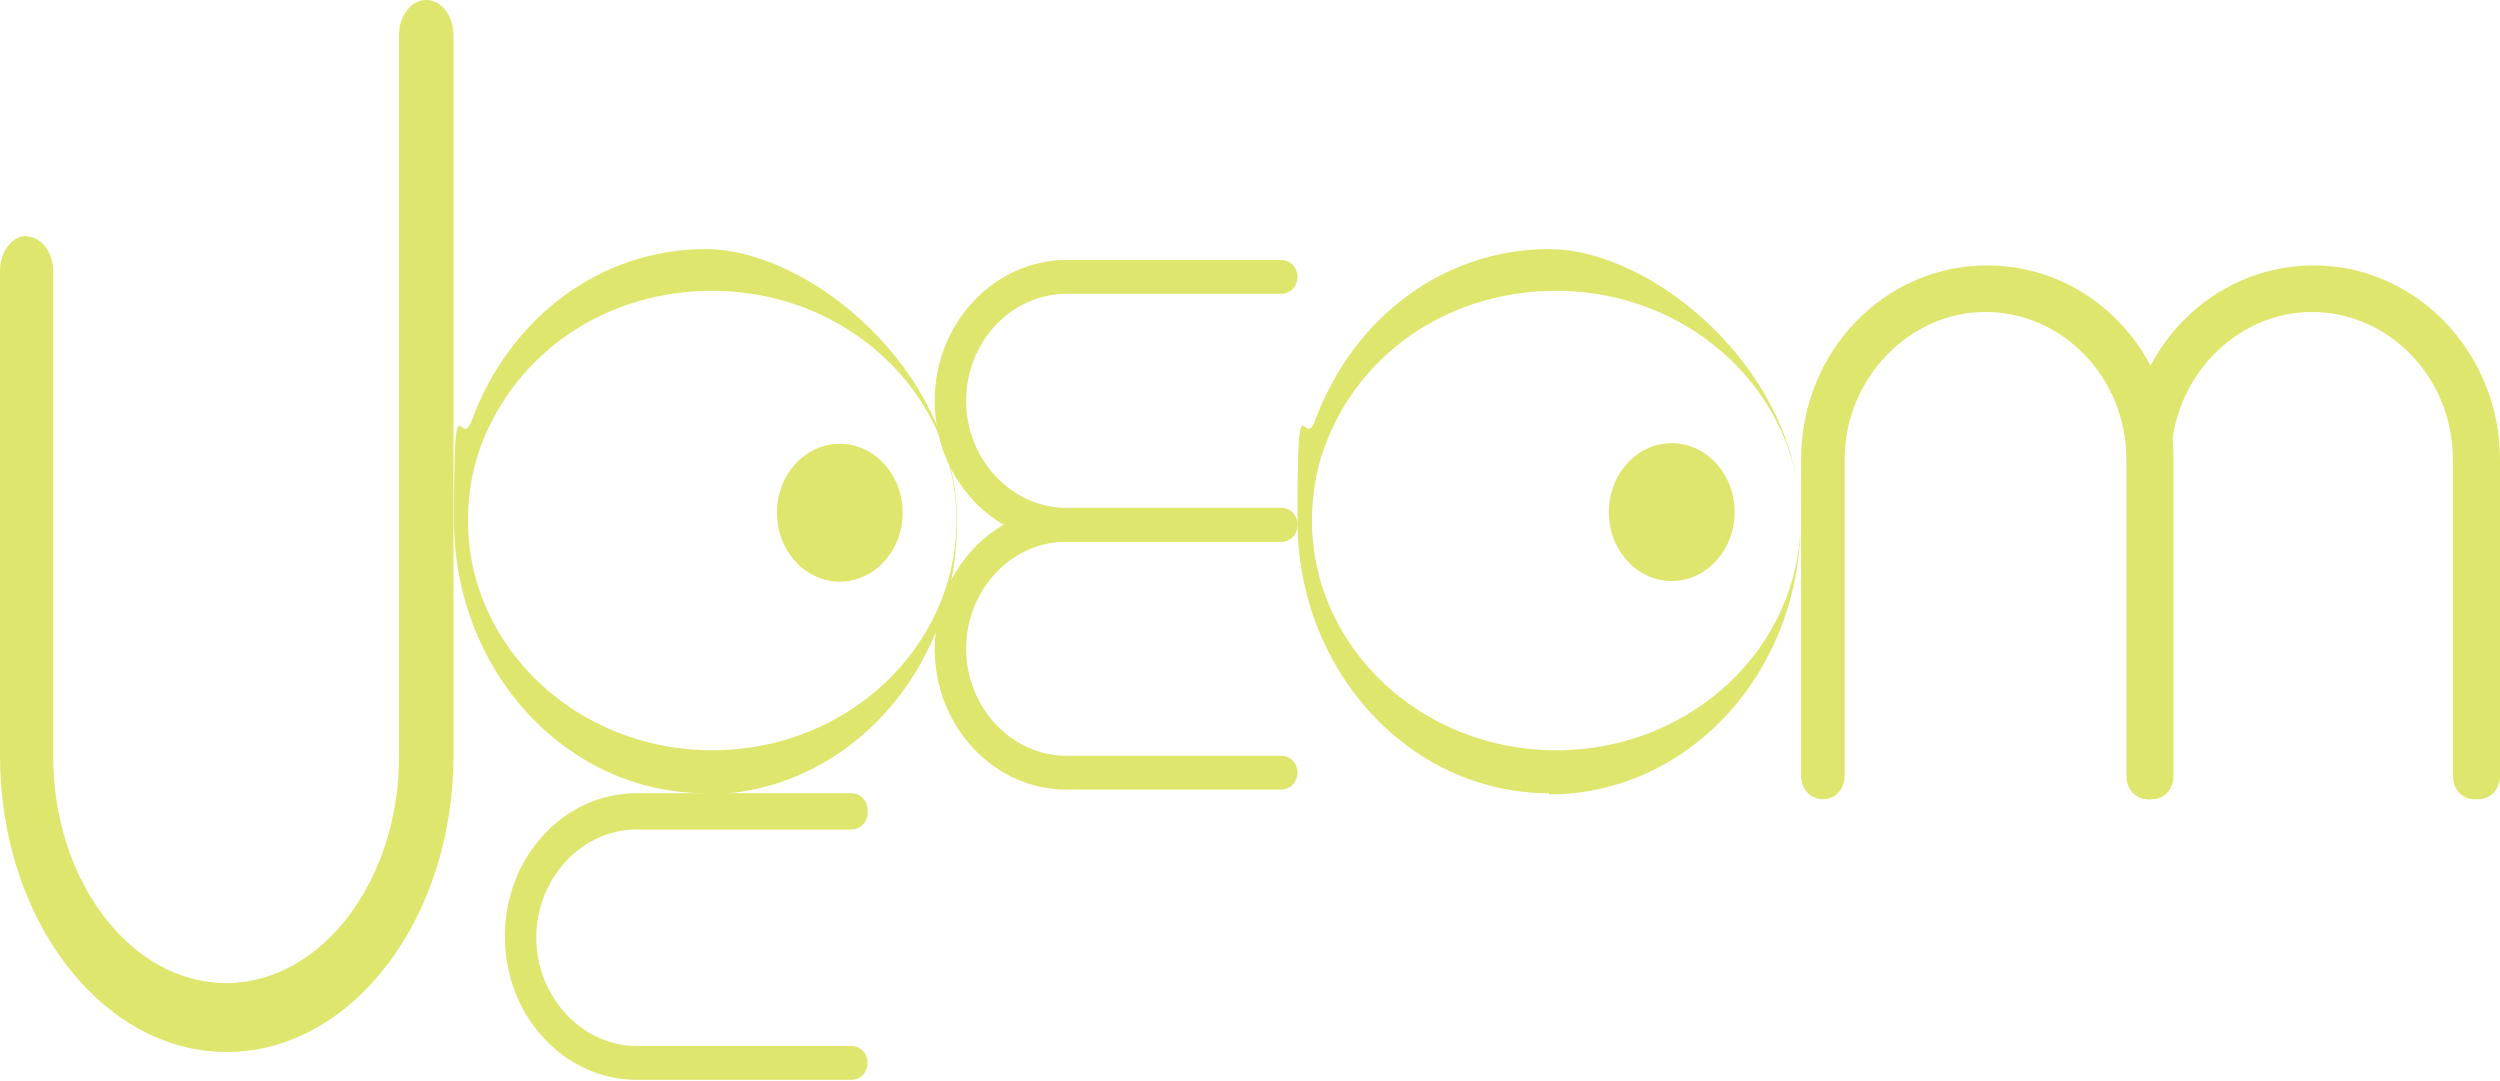
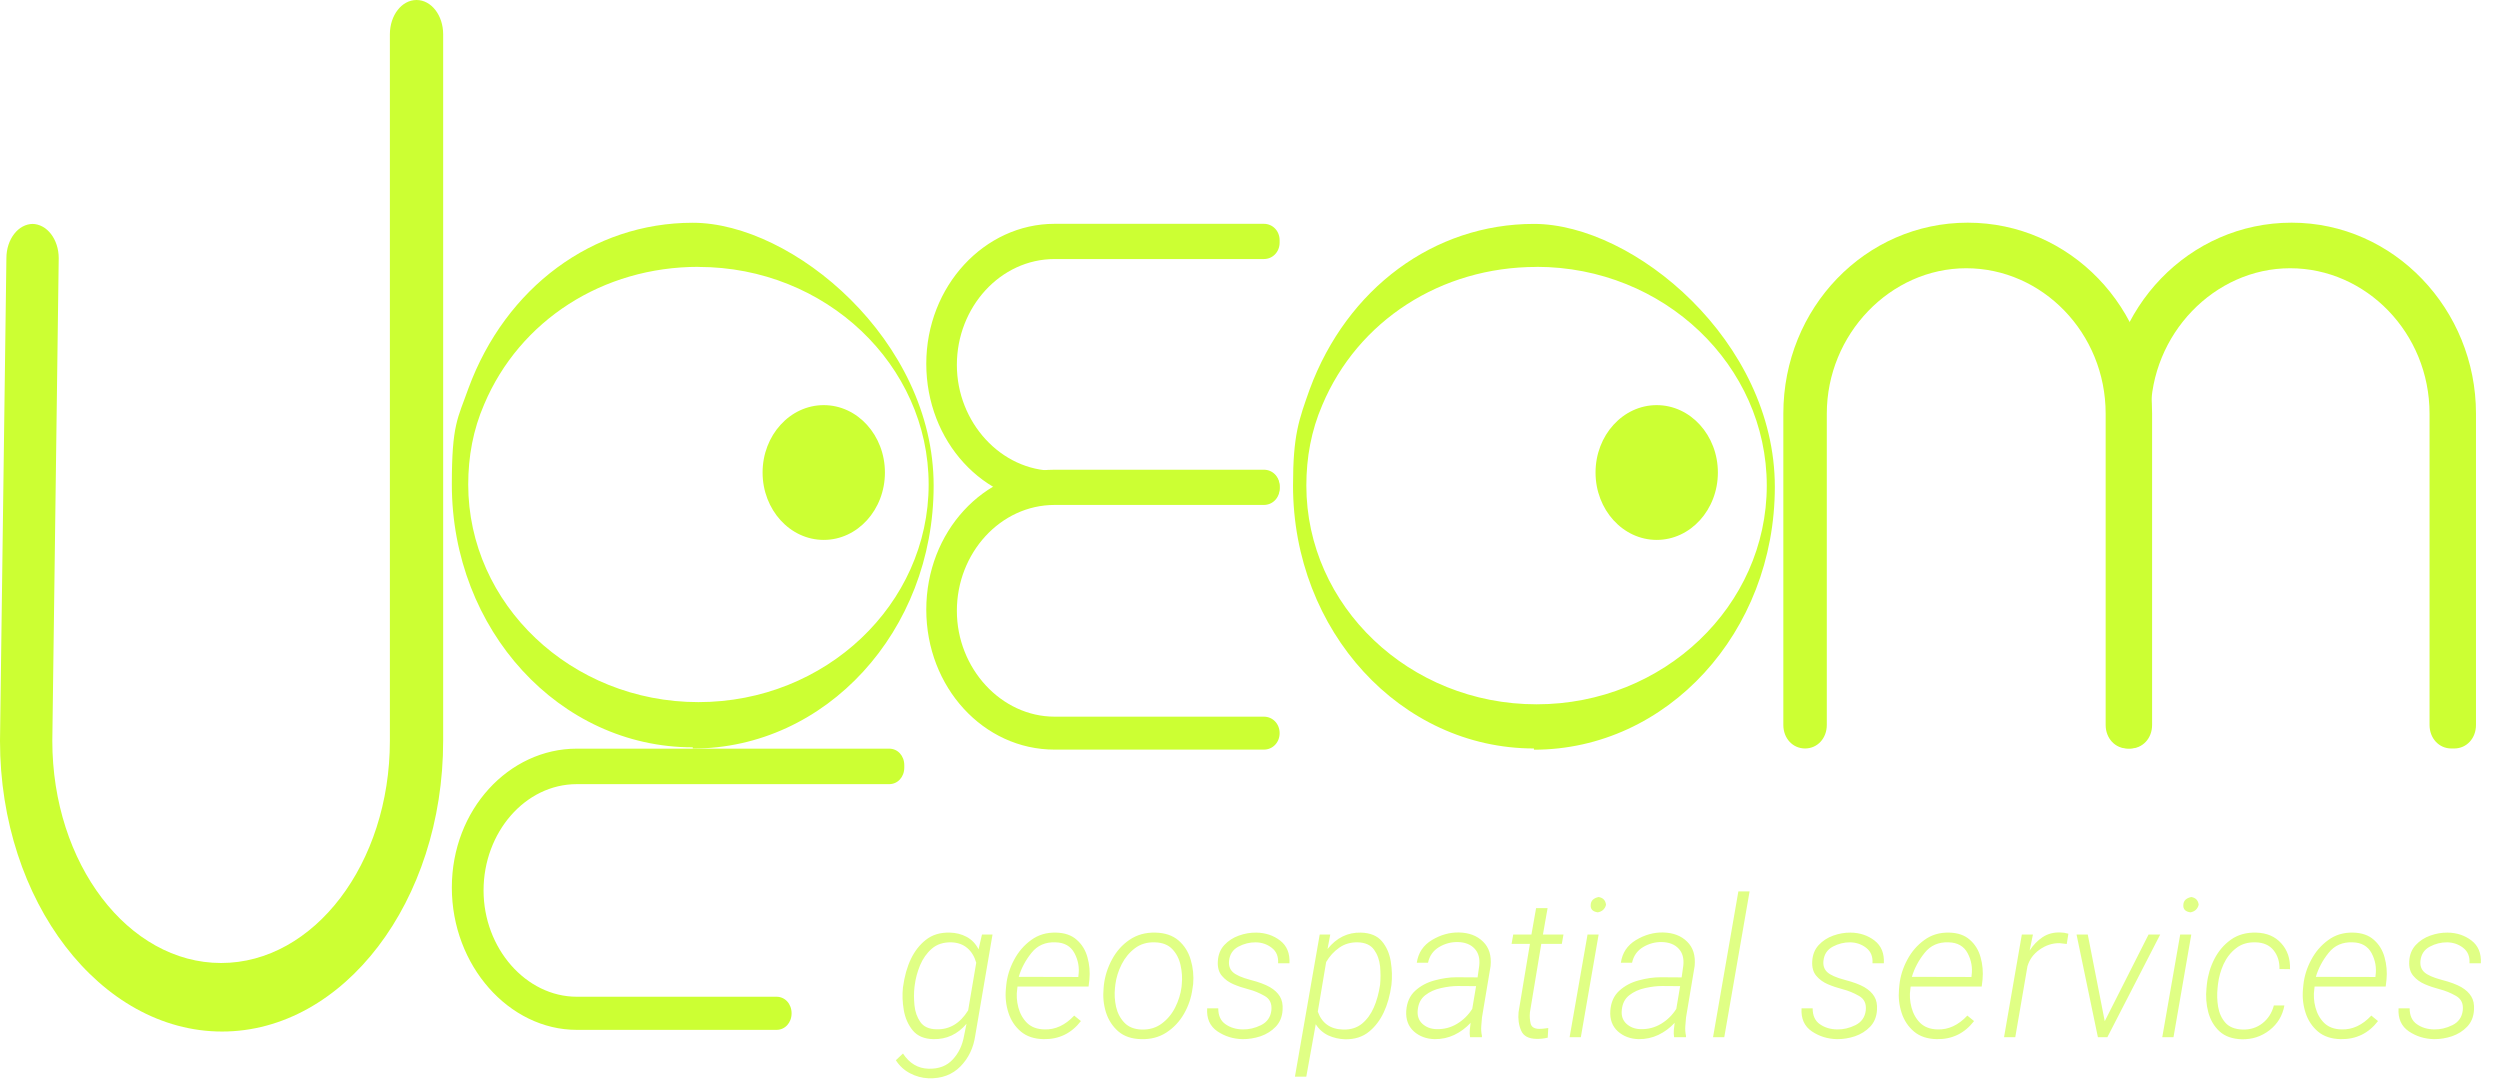
- <svg xmlns="http://www.w3.org/2000/svg" id="Layer_2" data-name="Layer 2" version="1.1" viewBox="0 0 413.5 178.7">
+ <svg xmlns="http://www.w3.org/2000/svg" id="Layer_2" width="285.28" height="124.37" viewBox="0 0 285.28 124.37">
  <defs>
-     <style>
-       .cls-1 {
-         fill: #dee66d;
-         stroke-width: 0px;
-       }
-     </style>
+     <style>.cls-1{letter-spacing:0em;}.cls-2{stroke-width:0px;}.cls-2,.cls-3{fill:#cf3;}.cls-3{font-family:Roboto-LightItalic, Roboto;font-size:22.18px;font-style:italic;font-weight:300;opacity:.6;}</style>
  </defs>
-   <path class="cls-1" d="M143.5,134.4c0,1.6-1.2,2.8-2.7,2.8h-35.5c-9.2,0-16.6,8.2-16.6,17.9s7.5,17.9,16.6,17.9h35.5c1.5,0,2.7,1.2,2.7,2.8s-1.2,2.8-2.7,2.8h-35.5c-12,0-21.8-10.6-21.8-23.7s9.7-23.7,21.8-23.7h35.5c1.5,0,2.7,1.2,2.7,2.8h0v.4h0Z" />
-   <path class="cls-1" d="M214.6,45.8c0,1.6-1.2,2.8-2.7,2.8h-35.5c-9.2,0-16.6,8-16.6,17.7s7.5,17.7,16.6,17.7h35.5c1.5,0,2.7,1.2,2.7,2.8s-1.2,2.8-2.7,2.8h-35.5c-12,0-21.8-10.4-21.8-23.3s9.9-23.3,21.8-23.3h35.5c1.5,0,2.7,1.2,2.7,2.8h0v.4h0Z" />
-   <path class="cls-1" d="M214.6,86.8c0,1.6-1.2,2.8-2.7,2.8h-35.5c-9.2,0-16.6,8-16.6,17.7s7.5,17.7,16.6,17.7h35.5c1.5,0,2.7,1.2,2.7,2.8s-1.2,2.8-2.7,2.8h-35.5c-12,0-21.8-10.4-21.8-23.3s9.7-23.3,21.8-23.3h35.5c1.5,0,2.7,1.2,2.7,2.8h0v.4h0Z" />
-   <ellipse class="cls-1" cx="138.9" cy="84.8" rx="10.4" ry="11.4" />
-   <path class="cls-1" d="M4.3,39.1c2.5,0,4.5,2.6,4.5,5.8v80.2c0,20.7,12.9,37.5,28.6,37.5s28.6-16.8,28.6-37.5V5.8c0-3.2,2-5.8,4.5-5.8s4.5,2.6,4.5,5.8v119.2c0,27.1-16.9,49-37.5,49S0,152.1,0,125V44.8c0-3.2,2-5.8,4.5-5.8h-.2Z" />
-   <ellipse class="cls-1" cx="276.5" cy="84.7" rx="10.4" ry="11.4" />
-   <path class="cls-1" d="M409.3,132.2c-2.1,0-3.6-1.7-3.6-3.9v-52.3c0-13.6-10.6-24.4-23.3-24.4s-23.3,11.1-23.3,24.4v52.3c0,2.2-1.5,3.9-3.6,3.9s-3.6-1.7-3.6-3.9v-52.3c0-17.8,13.7-32.1,30.8-32.1s30.8,14.6,30.8,32.1v52.3c0,2.2-1.5,3.9-3.6,3.9h-.5Z" />
-   <path class="cls-1" d="M355.3,132.2c-2.1,0-3.6-1.7-3.6-3.9v-52.3c0-13.6-10.6-24.4-23.3-24.4s-23.3,11.1-23.3,24.4v52.3c0,2.2-1.5,3.9-3.6,3.9s-3.6-1.7-3.6-3.9v-52.3c0-17.8,13.7-32.1,30.8-32.1s30.8,14.3,30.8,32.1v52.3c0,2.2-1.5,3.9-3.6,3.9h-.5Z" />
-   <path class="cls-1" d="M116.7,131.2c-23,0-41.6-20.2-41.6-45.1s1-11.3,2.9-16.5c6.4-17.3,21.5-28.4,38.7-28.4s41.6,20.1,41.6,45.1-18.6,45.1-41.6,45.1h0v-.2h0ZM117.8,48.1c-16.8,0-31.3,9.3-37.6,24-1.9,4.4-2.8,9.1-2.8,14,0,20.9,18,38,40.4,38s40.4-17.1,40.4-38-18-38-40.4-38h0Z" />
-   <path class="cls-1" d="M256.2,131.2c-23,0-41.6-20.2-41.6-45.1s1-11.3,2.9-16.5c6.4-17.3,21.5-28.4,38.7-28.4s41.6,20.1,41.6,45.1-18.6,45.1-41.6,45.1h0v-.2h0ZM257.4,48.1c-16.8,0-31.4,9.3-37.6,24-1.9,4.4-2.8,9.1-2.8,14,0,20.9,18,38,40.4,38s40.4-17.1,40.4-38-18-38-40.4-38h0Z" />
+   <g id="Layer_2-2">
+     <text class="cls-3" transform="translate(102.04 118.36)">
+       <tspan x="0" y="0">geospatial se</tspan>
+       <tspan class="cls-1" x="126.16" y="0">r</tspan>
+       <tspan x="133.7" y="0">vices</tspan>
+     </text>
+     <path class="cls-2" d="M146.02,27.68c0,1.07-.79,1.88-1.8,1.88h-23.88c-6.19,0-11.15,5.5-11.15,12.08s5.07,12.08,11.15,12.08h23.88c1.01,0,1.8.81,1.8,1.88s-.79,1.88-1.8,1.88h-23.88c-8.11,0-14.64-7.11-14.64-15.97s6.64-15.97,14.64-15.97h23.88c1.01,0,1.8.81,1.8,1.88h0v.27Z" />
+     <path class="cls-2" d="M146.02,55.74c0,1.07-.79,1.88-1.8,1.88h-23.88c-6.19,0-11.15,5.5-11.15,12.08s5.07,12.08,11.15,12.08h23.88c1.01,0,1.8.81,1.8,1.88s-.79,1.88-1.8,1.88h-23.88c-8.11,0-14.64-7.11-14.64-15.97s6.53-15.97,14.64-15.97h23.88c1.01,0,1.8.81,1.8,1.88h0v.27Z" />
+     <ellipse class="cls-2" cx="94" cy="53.92" rx="6.98" ry="7.69" />
+     <ellipse class="cls-2" cx="189.05" cy="53.92" rx="6.98" ry="7.69" />
+     <path class="cls-2" d="M279.72,85.41c-1.41,0-2.48-1.17-2.48-2.68v-35.53c0-9.22-7.25-16.59-15.91-16.59s-15.91,7.54-15.91,16.59v35.53c0,1.51-1.06,2.68-2.48,2.68s-2.48-1.17-2.48-2.68v-35.53c0-12.07,9.37-21.79,21.04-21.79s21.04,9.89,21.04,21.79v35.53c0,1.51-1.06,2.68-2.48,2.68h-.35Z" />
+     <path class="cls-2" d="M242.76,85.41c-1.41,0-2.48-1.17-2.48-2.68v-35.53c0-9.22-7.25-16.59-15.91-16.59s-15.91,7.54-15.91,16.59v35.53c0,1.51-1.06,2.68-2.48,2.68s-2.48-1.17-2.48-2.68v-35.53c0-12.07,9.37-21.79,21.04-21.79s21.04,9.72,21.04,21.79v35.53c0,1.51-1.06,2.68-2.48,2.68h-.35Z" />
+     <path class="cls-2" d="M3.66,25.55c1.69,0,3.04,1.75,3.04,3.91l-.73,55.08c0,14.03,8.67,25.35,19.26,25.35s19.26-11.33,19.26-25.35V3.91c0-2.16,1.35-3.91,3.04-3.91s3.04,1.75,3.04,3.91v80.63c0,18.34-11.37,33.17-25.23,33.17S0,102.88,0,84.54L.73,29.46c0-2.16,1.35-3.91,3.04-3.91h-.11Z" />
+     <path class="cls-2" d="M103.19,87.59c0,1.08-.75,1.89-1.72,1.89h-35.65c-5.91,0-10.64,5.53-10.64,12.13s4.84,12.13,10.64,12.13h22.79c.97,0,1.72.81,1.72,1.89s-.75,1.89-1.72,1.89h-22.79c-7.74,0-14.26-7.34-14.26-16.24s6.52-15.85,14.26-15.85h35.65c.97,0,1.72.81,1.72,1.89h0v.27Z" />
+     <path class="cls-2" d="M79.05,85.28c-15.2,0-27.49-13.39-27.49-30,0-6.89.67-7.5,1.9-10.98,4.25-11.52,14.19-18.88,25.59-18.88s27.49,13.39,27.49,30-12.29,30-27.49,30h0v-.13ZM79.7,30.45c-10.9,0-20.4,6.1-24.45,15.69-1.26,2.9-1.82,5.95-1.82,9.15,0,13.65,11.74,24.83,26.27,24.83s26.27-11.18,26.27-24.83-11.74-24.83-26.27-24.83h0Z" />
+     <path class="cls-2" d="M175.04,85.41c-15.2,0-27.49-13.39-27.49-30,0-5.8.67-7.5,1.9-10.98,4.25-11.52,14.19-18.88,25.59-18.88s27.49,13.39,27.49,30-12.29,30-27.49,30h0v-.13ZM175.34,30.46c-10.9,0-20.4,6.13-24.45,15.76-1.26,2.92-1.82,5.98-1.82,9.19,0,13.72,11.74,24.96,26.27,24.96s26.27-11.24,26.27-24.96-11.74-24.96-26.27-24.96h0Z" />
+   </g>
</svg>
